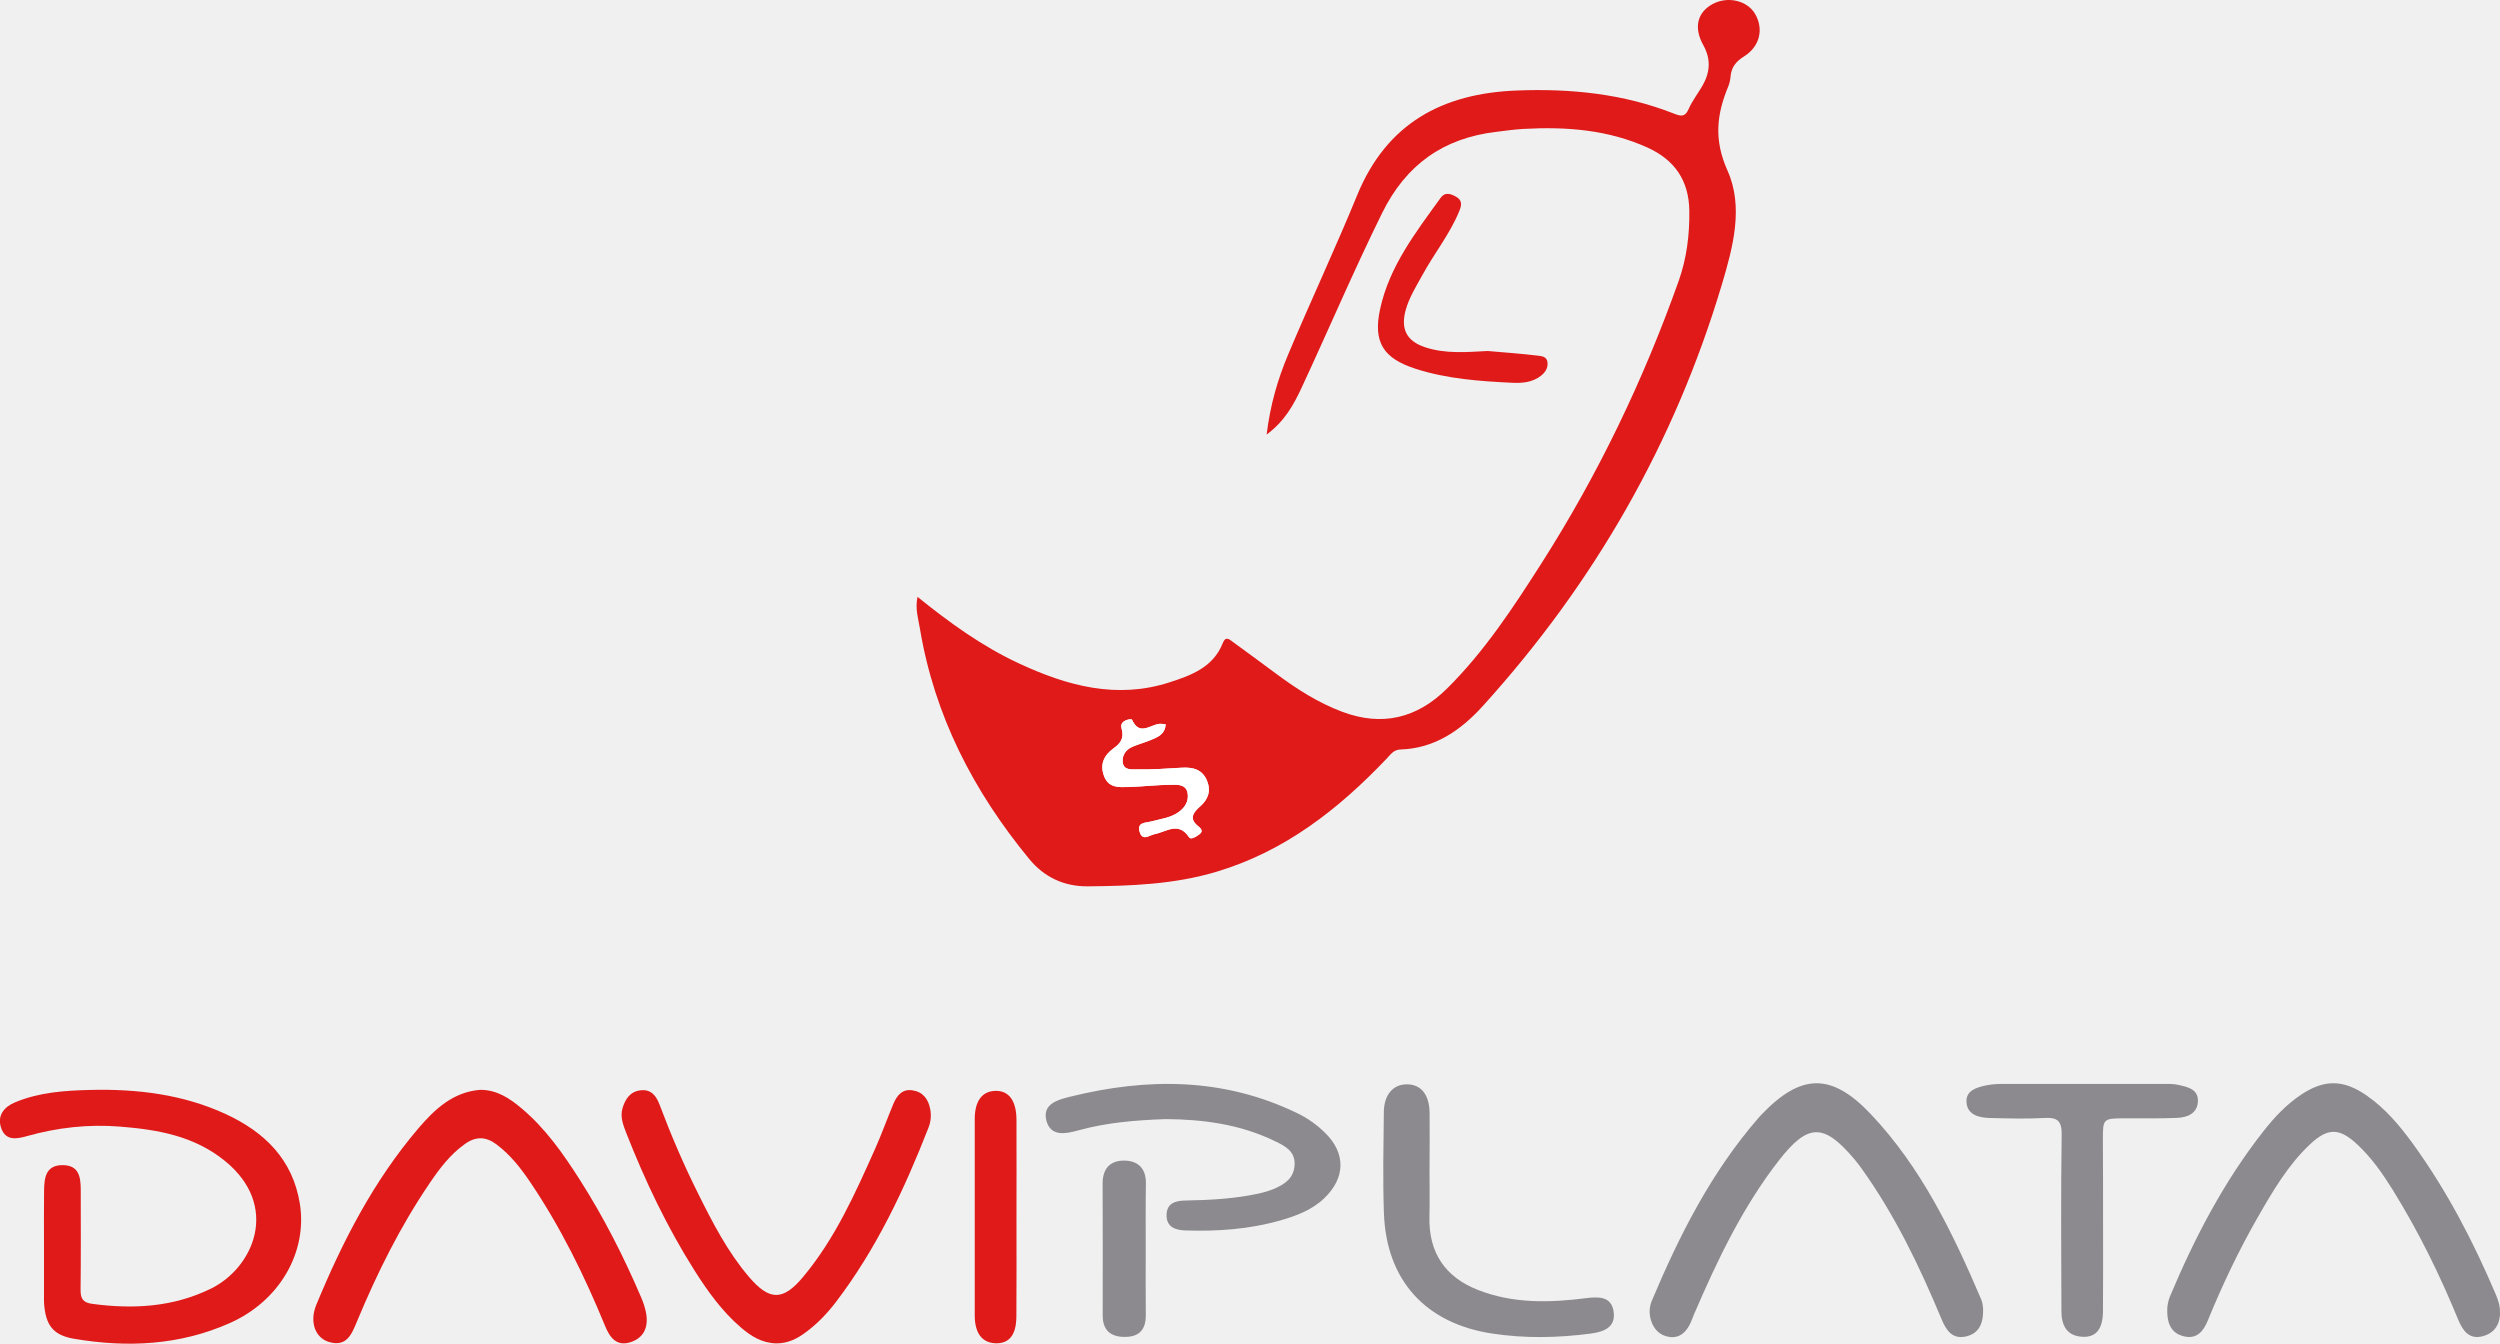
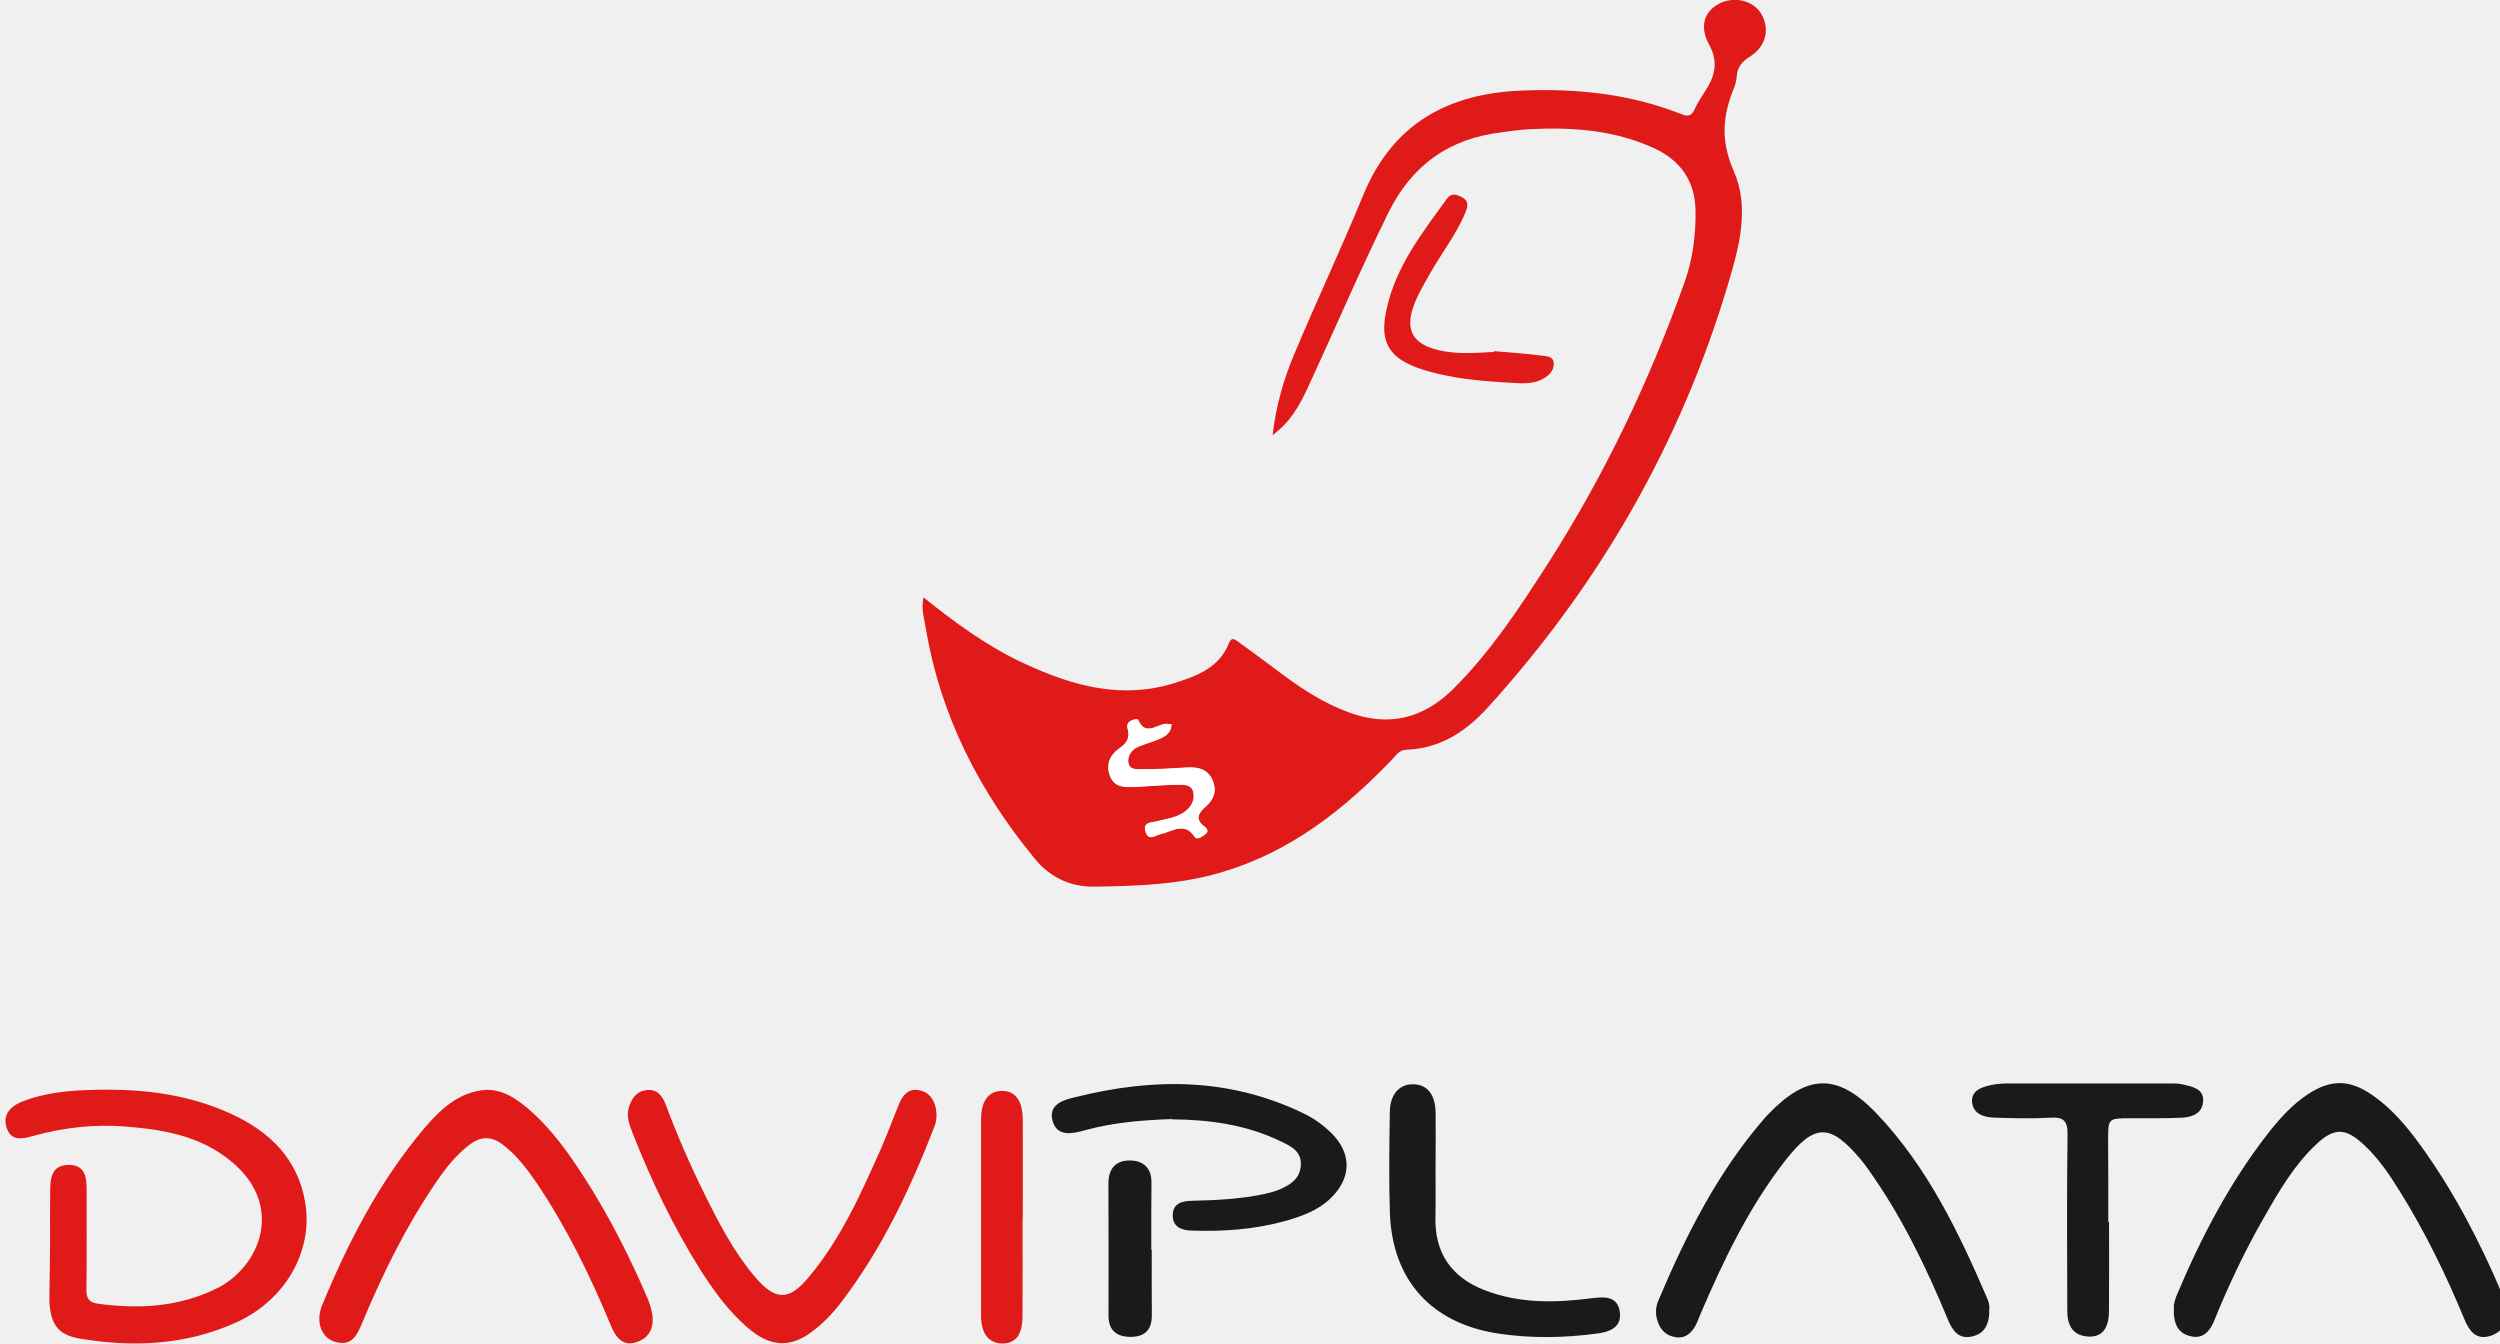
- <svg xmlns="http://www.w3.org/2000/svg" height="60" viewBox="5.88 9.87 12.995 7.301" width="111.638" version="1.1" id="svg16">
+ <svg xmlns="http://www.w3.org/2000/svg" height="45" viewBox="5.88 9.87 9.746 5.476" width="83.728" version="1.1" id="svg16">
  <defs id="defs20" />
-   <g id="g336" transform="matrix(0.04675911,0,0,0.04675911,5.293606,9.386464)">
-     <path d="m 153.43,60.84 c 0.42,-3.45 1.29,-6.41 2.48,-9.25 2.61,-6.21 5.48,-12.32 8.04,-18.56 3.42,-8.35 9.89,-11.83 18.52,-12.17 6.29,-0.25 12.44,0.37 18.34,2.7 0.79,0.31 1.26,0.38 1.66,-0.55 0.42,-0.96 1.09,-1.81 1.62,-2.73 0.87,-1.54 1,-3.06 0.08,-4.7 -1.14,-2.05 -0.68,-3.81 1.09,-4.77 1.74,-0.94 4.01,-0.42 4.93,1.14 1.03,1.76 0.57,3.8 -1.3,4.96 -0.93,0.58 -1.46,1.26 -1.55,2.33 -0.03,0.39 -0.12,0.8 -0.27,1.16 -1.35,3.25 -1.68,6.2 -0.08,9.77 1.89,4.22 0.64,8.89 -0.66,13.24 -5.51,18.45 -14.87,34.74 -27.79,48.99 -2.55,2.81 -5.58,4.92 -9.58,5.04 -0.79,0.03 -1.14,0.6 -1.58,1.06 -5.6,5.88 -11.84,10.78 -19.79,13.15 -4.89,1.46 -9.92,1.65 -14.96,1.69 -2.74,0.02 -5.04,-1.05 -6.79,-3.18 -6.47,-7.86 -11.01,-16.64 -12.7,-26.77 -0.19,-1.14 -0.57,-2.29 -0.28,-3.69 3.74,3.02 7.53,5.76 11.8,7.74 5.6,2.61 11.36,4.18 17.5,2.19 2.51,-0.81 5.07,-1.75 6.17,-4.55 0.34,-0.87 0.78,-0.43 1.18,-0.14 1.72,1.24 3.42,2.51 5.13,3.77 2.35,1.74 4.79,3.3 7.56,4.34 4.67,1.76 8.72,0.75 12.2,-2.7 4.36,-4.32 7.71,-9.44 10.99,-14.58 6.57,-10.3 11.83,-21.26 15.92,-32.77 0.94,-2.64 1.28,-5.4 1.24,-8.21 -0.06,-3.49 -1.72,-5.88 -4.86,-7.3 -4.59,-2.08 -9.45,-2.44 -14.39,-2.17 -1.06,0.06 -2.11,0.21 -3.16,0.34 -6.14,0.72 -10.51,3.8 -13.28,9.42 -3.31,6.71 -6.23,13.58 -9.38,20.35 -0.93,1.99 -1.97,3.87 -4.05,5.41 z M 141.7,94.51 c -0.27,-0.02 -0.53,-0.08 -0.78,-0.05 -1.08,0.15 -2.3,1.4 -3.13,-0.49 -0.07,-0.15 -1.51,0.03 -1.22,1.01 0.33,1.13 -0.1,1.72 -0.93,2.32 -1.12,0.81 -1.64,1.89 -1.08,3.28 0.54,1.36 1.75,1.25 2.86,1.21 1.65,-0.05 3.29,-0.24 4.94,-0.26 0.74,-0.01 1.72,-0.06 1.89,1 0.14,0.92 -0.32,1.67 -1.08,2.2 -0.95,0.66 -2.09,0.78 -3.17,1.07 -0.64,0.17 -1.65,0.06 -1.33,1.19 0.33,1.15 1.14,0.4 1.74,0.28 1.37,-0.26 2.78,-1.51 4.01,0.37 0.22,0.34 0.87,-0.1 1.22,-0.37 0.48,-0.36 0.14,-0.69 -0.18,-0.94 -1.11,-0.88 -0.51,-1.62 0.23,-2.27 0.96,-0.84 1.3,-1.83 0.81,-3.01 -0.54,-1.31 -1.65,-1.58 -2.94,-1.5 -1.71,0.1 -3.43,0.23 -5.14,0.19 -0.61,-0.01 -1.63,0.18 -1.72,-0.88 -0.06,-0.78 0.38,-1.41 1.11,-1.73 0.66,-0.29 1.37,-0.48 2.04,-0.75 0.84,-0.34 1.76,-0.64 1.85,-1.87 z M 11.35,155.05 c 0,-2.12 -0.02,-4.24 0.01,-6.37 0.02,-1.45 0.18,-2.93 2.13,-2.94 1.95,-0.01 2.13,1.41 2.13,2.91 0,3.85 0.03,7.69 -0.02,11.54 -0.01,1.04 0.25,1.52 1.36,1.67 4.76,0.64 9.39,0.38 13.77,-1.76 5.01,-2.45 8.06,-9.62 1.67,-14.83 -3.6,-2.94 -7.85,-3.66 -12.24,-4.01 -3.66,-0.29 -7.27,0.11 -10.8,1.11 -1.24,0.35 -2.47,0.55 -2.99,-0.95 -0.49,-1.44 0.34,-2.45 1.62,-2.98 2.8,-1.17 5.78,-1.37 8.77,-1.44 5.42,-0.13 10.73,0.51 15.7,2.8 4.51,2.08 7.79,5.27 8.62,10.4 0.91,5.66 -2.36,11.32 -8.11,13.88 -5.82,2.6 -11.93,2.89 -18.12,1.84 -2.46,-0.42 -3.31,-1.59 -3.49,-4.11 -0.01,-0.13 -0.01,-0.27 -0.01,-0.4 z m 50.69,-18.06 c 1.96,-0.01 3.44,1 4.82,2.16 2.77,2.33 4.82,5.26 6.75,8.28 2.78,4.36 5.11,8.94 7.14,13.69 0.26,0.6 0.47,1.24 0.58,1.88 0.26,1.55 -0.25,2.8 -1.81,3.31 -1.65,0.54 -2.43,-0.57 -2.97,-1.89 -2.39,-5.82 -5.15,-11.45 -8.68,-16.68 -1.11,-1.65 -2.33,-3.21 -3.95,-4.42 -1.22,-0.91 -2.39,-0.94 -3.64,-0.05 -1.71,1.21 -2.95,2.85 -4.1,4.55 -3.44,5.05 -6.13,10.49 -8.47,16.11 -0.6,1.45 -1.19,2.97 -3.24,2.36 -1.61,-0.48 -2.29,-2.34 -1.48,-4.31 3.04,-7.36 6.66,-14.41 11.87,-20.52 1.9,-2.22 4.02,-4.22 7.18,-4.47 z" fill="#e01a19" id="path2" />
-     <path d="m 236.69,162.37 c 0.06,1.82 -0.51,2.97 -2.05,3.29 -1.56,0.32 -2.25,-0.76 -2.77,-2 -2.55,-6.12 -5.41,-12.09 -9.29,-17.51 -0.27,-0.38 -0.55,-0.75 -0.85,-1.1 -3.53,-4.19 -5.37,-4.2 -8.73,0.09 -4.23,5.43 -7.17,11.58 -9.87,17.86 -0.18,0.43 -0.33,0.87 -0.54,1.28 -0.5,0.95 -1.22,1.59 -2.38,1.42 -1.1,-0.16 -1.77,-0.88 -2.1,-1.88 -0.25,-0.77 -0.23,-1.57 0.09,-2.34 3.2,-7.6 6.9,-14.91 12.36,-21.2 0.13,-0.15 0.26,-0.3 0.4,-0.44 4.57,-4.76 8.09,-4.86 12.65,-0.06 5.89,6.21 9.54,13.8 12.86,21.56 0.18,0.4 0.19,0.89 0.22,1.03 z m 21.42,-0.23 c 0.01,-0.04 0.08,-0.65 0.31,-1.18 2.86,-6.8 6.25,-13.31 10.83,-19.14 1.27,-1.62 2.68,-3.13 4.41,-4.28 2.69,-1.79 4.9,-1.75 7.56,0.08 2.22,1.53 3.92,3.57 5.48,5.72 3.9,5.4 6.95,11.27 9.55,17.38 0.23,0.54 0.44,1.13 0.49,1.7 0.14,1.56 -0.43,2.8 -2.02,3.21 -1.54,0.39 -2.28,-0.64 -2.81,-1.91 -2.14,-5.22 -4.62,-10.27 -7.59,-15.06 -1.19,-1.92 -2.48,-3.77 -4.14,-5.32 -2.07,-1.93 -3.41,-1.98 -5.49,-0.03 -2.59,2.44 -4.36,5.49 -6.11,8.54 -2.21,3.86 -4.11,7.86 -5.79,11.98 -0.49,1.19 -1.25,2.14 -2.69,1.82 -1.51,-0.33 -2.13,-1.44 -1.99,-3.51 z" fill="#8c8a8e" id="path4" />
-     <path d="m 96.41,166.45 c -1.62,-0.04 -2.9,-0.83 -4.08,-1.85 -2.19,-1.88 -3.85,-4.2 -5.38,-6.61 -3.19,-5.05 -5.75,-10.42 -7.93,-15.97 -0.36,-0.93 -0.74,-1.88 -0.44,-2.9 0.32,-1.06 0.88,-1.95 2.13,-2.08 1.22,-0.12 1.79,0.66 2.17,1.66 1.33,3.53 2.81,7 4.5,10.37 1.68,3.38 3.41,6.74 5.88,9.64 2.37,2.78 3.94,2.84 6.27,0.06 3.75,-4.47 6.09,-9.75 8.44,-15.01 0.75,-1.69 1.37,-3.44 2.09,-5.15 0.41,-0.97 1.03,-1.76 2.24,-1.56 1.2,0.19 1.81,1.02 2.03,2.15 0.14,0.72 0.09,1.45 -0.18,2.15 -2.8,7.17 -6.06,14.11 -10.76,20.28 -1.01,1.32 -2.15,2.53 -3.5,3.52 -1.03,0.78 -2.15,1.33 -3.48,1.3 z" fill="#e01a19" id="path6" />
-     <path d="m 141.71,140.39 c -3.67,0.13 -6.88,0.42 -10.05,1.28 -1.4,0.38 -3.35,0.9 -3.84,-1.17 -0.44,-1.87 1.33,-2.36 2.76,-2.71 9,-2.23 17.84,-2.23 26.39,1.9 1.21,0.58 2.29,1.35 3.24,2.28 2.45,2.39 2.39,5.27 -0.11,7.64 -1.44,1.37 -3.25,2.03 -5.1,2.56 -3.61,1.03 -7.3,1.28 -11.03,1.16 -1.15,-0.04 -2.18,-0.4 -2.17,-1.78 0.01,-1.41 1.06,-1.68 2.21,-1.7 2.85,-0.05 5.7,-0.2 8.5,-0.81 0.58,-0.13 1.16,-0.29 1.71,-0.52 1.26,-0.53 2.38,-1.22 2.46,-2.81 0.08,-1.59 -1.11,-2.19 -2.23,-2.73 -4.16,-2.05 -8.62,-2.56 -12.74,-2.59 z m 30.65,5.85 c 0,1.86 0.03,3.71 -0.01,5.57 -0.08,4.09 1.81,6.93 5.63,8.43 4.08,1.6 8.3,1.5 12.54,0.96 1.53,-0.19 2.99,-0.22 3.24,1.6 0.24,1.78 -1.12,2.31 -2.65,2.51 -3.83,0.51 -7.65,0.58 -11.48,0 -7.72,-1.18 -12.29,-6.16 -12.57,-13.99 -0.14,-3.9 -0.05,-7.82 -0.01,-11.73 0.02,-2.06 1.09,-3.26 2.72,-3.24 1.62,0.02 2.57,1.2 2.6,3.33 0.02,2.19 0,4.38 -0.01,6.56 z m 78.27,6.13 c 0,3.45 0.02,6.9 -0.01,10.34 -0.01,2.06 -0.79,3.05 -2.36,2.98 -1.87,-0.09 -2.47,-1.36 -2.47,-2.98 -0.02,-6.83 -0.07,-13.66 0.03,-20.49 0.02,-1.61 -0.47,-2.05 -2.01,-1.96 -2.12,0.12 -4.24,0.05 -6.37,0 -1.26,-0.03 -2.58,-0.38 -2.68,-1.82 -0.1,-1.39 1.21,-1.75 2.34,-1.98 0.64,-0.13 1.31,-0.16 1.97,-0.16 6.17,-0.01 12.34,-0.01 18.51,0 0.6,0 1.21,-0.02 1.78,0.11 1.1,0.25 2.4,0.5 2.29,1.99 -0.1,1.36 -1.25,1.81 -2.45,1.85 -1.99,0.08 -3.98,0.05 -5.97,0.05 -2.62,0.01 -2.62,0 -2.62,2.53 0.02,3.18 0.02,6.36 0.02,9.54 z" fill="#8c8a8e" id="path8" />
-     <path d="m 124.36,151.99 c 0,3.77 0.02,7.54 -0.01,11.31 -0.01,2.17 -0.83,3.19 -2.42,3.14 -1.55,-0.05 -2.42,-1.16 -2.42,-3.23 -0.01,-7.61 -0.01,-15.22 0,-22.83 0,-2.09 0.86,-3.23 2.38,-3.27 1.57,-0.05 2.46,1.12 2.47,3.36 0.02,3.84 0,7.68 0,11.52 z M 179.12,51.13 c 1.91,0.17 3.82,0.3 5.73,0.53 0.46,0.06 1.15,0.07 1.22,0.79 0.07,0.64 -0.25,1.15 -0.74,1.54 -1,0.81 -2.26,0.89 -3.41,0.83 -3.77,-0.18 -7.54,-0.45 -11.17,-1.62 -3.77,-1.21 -4.96,-3.1 -4.14,-6.91 1.07,-4.99 4.15,-8.95 7.05,-12.97 0.5,-0.7 1.17,-0.46 1.78,-0.12 0.74,0.41 0.67,0.98 0.37,1.69 -1.09,2.65 -2.9,4.89 -4.26,7.38 -0.73,1.33 -1.55,2.62 -1.96,4.1 -0.6,2.19 0.09,3.6 2.24,4.32 2.37,0.79 4.84,0.57 7.29,0.44 z" fill="#e01a19" id="path10" />
-     <path d="m 139.38,155.61 c 0,2.52 -0.02,5.04 0.01,7.56 0.01,1.62 -0.72,2.51 -2.36,2.53 -1.67,0.03 -2.65,-0.72 -2.65,-2.48 0,-5.11 0.02,-10.21 -0.01,-15.32 -0.01,-1.73 0.85,-2.69 2.48,-2.69 1.61,0 2.57,0.89 2.55,2.64 -0.04,2.58 -0.02,5.17 -0.02,7.76 z" fill="#8c8a8e" id="path12" />
-     <path d="m 141.7,94.51 c -0.08,1.22 -1,1.53 -1.85,1.88 -0.67,0.27 -1.38,0.46 -2.04,0.75 -0.72,0.32 -1.17,0.95 -1.11,1.73 0.09,1.07 1.11,0.87 1.72,0.88 1.71,0.04 3.43,-0.09 5.14,-0.19 1.29,-0.07 2.4,0.19 2.94,1.5 0.48,1.18 0.15,2.17 -0.81,3.01 -0.74,0.65 -1.34,1.39 -0.23,2.27 0.32,0.25 0.65,0.58 0.18,0.94 -0.35,0.26 -1,0.7 -1.22,0.37 -1.23,-1.88 -2.64,-0.63 -4.01,-0.37 -0.6,0.12 -1.41,0.87 -1.74,-0.28 -0.32,-1.13 0.69,-1.02 1.33,-1.19 1.08,-0.29 2.22,-0.41 3.17,-1.07 0.76,-0.53 1.23,-1.27 1.08,-2.2 -0.17,-1.06 -1.15,-1.01 -1.89,-1 -1.65,0.01 -3.29,0.21 -4.94,0.26 -1.11,0.03 -2.32,0.14 -2.86,-1.21 -0.56,-1.39 -0.04,-2.47 1.08,-3.28 0.83,-0.6 1.26,-1.19 0.93,-2.32 -0.28,-0.98 1.16,-1.16 1.22,-1.01 0.84,1.88 2.06,0.63 3.13,0.49 0.25,-0.04 0.5,0.02 0.78,0.04 z" fill="#ffffff" id="path14" />
+   <g id="g8285" transform="matrix(1.124997,0,0,1.124997,-0.7657302,-1.233705)">
+     <path d="m 10.321,11.444 c 0.013,-0.108 0.04,-0.2 0.077,-0.288 0.081,-0.194 0.171,-0.384 0.251,-0.579 0.107,-0.26 0.308,-0.369 0.577,-0.379 0.196,-0.008 0.388,0.012 0.572,0.084 0.025,0.01 0.039,0.012 0.052,-0.017 0.013,-0.03 0.034,-0.056 0.05,-0.085 0.027,-0.048 0.031,-0.095 0.003,-0.147 -0.036,-0.064 -0.021,-0.119 0.034,-0.149 0.054,-0.029 0.125,-0.013 0.154,0.036 0.032,0.055 0.018,0.118 -0.041,0.155 -0.029,0.018 -0.046,0.039 -0.048,0.073 -9.36e-4,0.012 -0.004,0.025 -0.008,0.036 -0.042,0.101 -0.052,0.193 -0.003,0.305 0.059,0.132 0.02,0.277 -0.021,0.413 -0.172,0.575 -0.464,1.083 -0.866,1.527 -0.079,0.088 -0.174,0.153 -0.299,0.157 -0.025,9.36e-4 -0.036,0.019 -0.049,0.033 -0.175,0.183 -0.369,0.336 -0.617,0.41 -0.152,0.046 -0.309,0.051 -0.466,0.053 -0.085,6.24e-4 -0.157,-0.033 -0.212,-0.099 -0.202,-0.245 -0.343,-0.519 -0.396,-0.834 -0.006,-0.036 -0.018,-0.071 -0.009,-0.115 0.117,0.094 0.235,0.18 0.368,0.241 0.175,0.081 0.354,0.13 0.546,0.068 0.078,-0.025 0.158,-0.055 0.192,-0.142 0.011,-0.027 0.024,-0.013 0.037,-0.004 0.054,0.039 0.107,0.078 0.16,0.118 0.073,0.054 0.149,0.103 0.236,0.135 0.146,0.055 0.272,0.023 0.38,-0.084 0.136,-0.135 0.24,-0.294 0.343,-0.454 0.205,-0.321 0.369,-0.663 0.496,-1.022 0.029,-0.082 0.04,-0.168 0.039,-0.256 -0.002,-0.109 -0.054,-0.183 -0.152,-0.228 -0.143,-0.065 -0.295,-0.076 -0.449,-0.068 -0.033,0.002 -0.066,0.006 -0.099,0.011 -0.191,0.022 -0.328,0.118 -0.414,0.294 -0.103,0.209 -0.194,0.423 -0.292,0.634 -0.029,0.062 -0.061,0.121 -0.126,0.169 z m -0.366,1.05 c -0.008,-6.24e-4 -0.017,-0.003 -0.024,-0.002 -0.034,0.005 -0.072,0.044 -0.098,-0.015 -0.002,-0.005 -0.047,9.36e-4 -0.038,0.031 0.01,0.035 -0.003,0.054 -0.029,0.072 -0.035,0.025 -0.051,0.059 -0.034,0.102 0.017,0.042 0.055,0.039 0.089,0.038 0.051,-0.002 0.103,-0.007 0.154,-0.008 0.023,-3.12e-4 0.054,-0.002 0.059,0.031 0.004,0.029 -0.01,0.052 -0.034,0.069 -0.03,0.021 -0.065,0.024 -0.099,0.033 -0.02,0.005 -0.051,0.002 -0.041,0.037 0.01,0.036 0.036,0.013 0.054,0.009 0.043,-0.008 0.087,-0.047 0.125,0.012 0.007,0.011 0.027,-0.003 0.038,-0.012 0.015,-0.011 0.004,-0.022 -0.006,-0.029 -0.035,-0.027 -0.016,-0.05 0.007,-0.071 0.03,-0.026 0.041,-0.057 0.025,-0.094 -0.017,-0.041 -0.051,-0.049 -0.092,-0.047 -0.053,0.003 -0.107,0.007 -0.16,0.006 -0.019,-3.12e-4 -0.051,0.006 -0.054,-0.027 -0.002,-0.024 0.012,-0.044 0.035,-0.054 0.021,-0.009 0.043,-0.015 0.064,-0.023 0.026,-0.011 0.055,-0.02 0.058,-0.058 z m -4.063,1.887 c 0,-0.066 -6.235e-4,-0.132 3.117e-4,-0.199 6.235e-4,-0.045 0.006,-0.091 0.066,-0.092 0.061,-3.11e-4 0.066,0.044 0.066,0.091 0,0.12 9.352e-4,0.24 -6.235e-4,0.36 -3.117e-4,0.032 0.008,0.047 0.042,0.052 0.148,0.02 0.293,0.012 0.429,-0.055 0.156,-0.076 0.251,-0.3 0.052,-0.462 -0.112,-0.092 -0.245,-0.114 -0.382,-0.125 -0.114,-0.009 -0.227,0.004 -0.337,0.035 -0.039,0.011 -0.077,0.017 -0.093,-0.03 -0.015,-0.045 0.011,-0.076 0.051,-0.093 0.087,-0.036 0.18,-0.043 0.273,-0.045 0.169,-0.004 0.334,0.016 0.489,0.087 0.141,0.065 0.243,0.164 0.269,0.324 0.028,0.176 -0.074,0.353 -0.253,0.433 -0.181,0.081 -0.372,0.09 -0.565,0.057 -0.077,-0.013 -0.103,-0.05 -0.109,-0.128 -3.117e-4,-0.004 -3.117e-4,-0.008 -3.117e-4,-0.013 z m 1.58,-0.563 c 0.061,-3.11e-4 0.107,0.031 0.15,0.067 0.086,0.073 0.15,0.164 0.21,0.258 0.087,0.136 0.159,0.279 0.223,0.427 0.008,0.019 0.015,0.039 0.018,0.059 0.008,0.048 -0.008,0.087 -0.056,0.103 -0.051,0.017 -0.076,-0.018 -0.093,-0.059 -0.075,-0.181 -0.161,-0.357 -0.271,-0.52 -0.035,-0.051 -0.073,-0.1 -0.123,-0.138 -0.038,-0.028 -0.075,-0.029 -0.113,-0.002 -0.053,0.038 -0.092,0.089 -0.128,0.142 -0.107,0.157 -0.191,0.327 -0.264,0.502 -0.019,0.045 -0.037,0.093 -0.101,0.074 -0.05,-0.015 -0.071,-0.073 -0.046,-0.134 0.095,-0.229 0.208,-0.449 0.37,-0.64 0.059,-0.069 0.125,-0.132 0.224,-0.139 z" fill="#e01a19" id="path2" style="stroke-width:0.031" />
+     <path d="m 12.917,14.609 c 0.002,0.057 -0.016,0.093 -0.064,0.103 -0.049,0.01 -0.07,-0.024 -0.086,-0.062 -0.079,-0.191 -0.169,-0.377 -0.29,-0.546 -0.008,-0.012 -0.017,-0.023 -0.026,-0.034 -0.11,-0.131 -0.167,-0.131 -0.272,0.003 -0.132,0.169 -0.224,0.361 -0.308,0.557 -0.006,0.013 -0.01,0.027 -0.017,0.04 -0.016,0.03 -0.038,0.05 -0.074,0.044 -0.034,-0.005 -0.055,-0.027 -0.065,-0.059 -0.008,-0.024 -0.007,-0.049 0.003,-0.073 0.1,-0.237 0.215,-0.465 0.385,-0.661 0.004,-0.005 0.008,-0.009 0.013,-0.014 0.142,-0.148 0.252,-0.151 0.394,-0.002 0.184,0.194 0.297,0.43 0.401,0.672 0.006,0.013 0.006,0.028 0.007,0.032 z m 0.668,-0.007 c 3.1e-4,-0.001 0.003,-0.02 0.01,-0.037 0.089,-0.212 0.195,-0.415 0.338,-0.597 0.04,-0.05 0.084,-0.098 0.137,-0.133 0.084,-0.056 0.153,-0.055 0.236,0.003 0.069,0.048 0.122,0.111 0.171,0.178 0.122,0.168 0.217,0.351 0.298,0.542 0.007,0.017 0.014,0.035 0.015,0.053 0.004,0.049 -0.013,0.087 -0.063,0.1 -0.048,0.012 -0.071,-0.02 -0.088,-0.06 -0.067,-0.163 -0.144,-0.32 -0.237,-0.469 -0.037,-0.06 -0.077,-0.118 -0.129,-0.166 -0.065,-0.06 -0.106,-0.062 -0.171,-9.35e-4 -0.081,0.076 -0.136,0.171 -0.19,0.266 -0.069,0.12 -0.128,0.245 -0.18,0.373 -0.015,0.037 -0.039,0.067 -0.084,0.057 -0.047,-0.01 -0.066,-0.045 -0.062,-0.109 z" fill="#8c8a8e" id="path4" style="fill:#1a1a1a;stroke-width:0.031" />
+     <path d="m 8.544,14.736 c -0.051,-0.001 -0.09,-0.026 -0.127,-0.058 -0.068,-0.059 -0.12,-0.131 -0.168,-0.206 -0.099,-0.157 -0.179,-0.325 -0.247,-0.498 -0.011,-0.029 -0.023,-0.059 -0.014,-0.09 0.01,-0.033 0.027,-0.061 0.066,-0.065 0.038,-0.004 0.056,0.021 0.068,0.052 0.041,0.11 0.088,0.218 0.14,0.323 0.052,0.105 0.106,0.21 0.183,0.301 0.074,0.087 0.123,0.089 0.195,0.002 0.117,-0.139 0.19,-0.304 0.263,-0.468 0.023,-0.053 0.043,-0.107 0.065,-0.161 0.013,-0.03 0.032,-0.055 0.07,-0.049 0.037,0.006 0.056,0.032 0.063,0.067 0.004,0.022 0.003,0.045 -0.006,0.067 -0.087,0.224 -0.189,0.44 -0.335,0.632 -0.031,0.041 -0.067,0.079 -0.109,0.11 -0.032,0.024 -0.067,0.041 -0.108,0.041 z" fill="#e01a19" id="path6" style="stroke-width:0.031" />
+     <path d="m 9.956,13.924 c -0.114,0.004 -0.214,0.013 -0.313,0.04 -0.044,0.012 -0.104,0.028 -0.12,-0.036 -0.014,-0.058 0.041,-0.074 0.086,-0.084 0.281,-0.07 0.556,-0.07 0.823,0.059 0.038,0.018 0.071,0.042 0.101,0.071 0.076,0.075 0.074,0.164 -0.003,0.238 -0.045,0.043 -0.101,0.063 -0.159,0.08 -0.113,0.032 -0.228,0.04 -0.344,0.036 -0.036,-0.001 -0.068,-0.013 -0.068,-0.055 3.117e-4,-0.044 0.033,-0.052 0.069,-0.053 0.089,-0.002 0.178,-0.006 0.265,-0.025 0.018,-0.004 0.036,-0.009 0.053,-0.016 0.039,-0.017 0.074,-0.038 0.077,-0.088 0.003,-0.05 -0.035,-0.068 -0.07,-0.085 -0.13,-0.064 -0.269,-0.08 -0.397,-0.081 z m 0.955,0.182 c 0,0.058 9.35e-4,0.116 -3.12e-4,0.174 -0.003,0.127 0.056,0.216 0.176,0.263 0.127,0.05 0.259,0.047 0.391,0.03 0.048,-0.006 0.093,-0.007 0.101,0.05 0.007,0.055 -0.035,0.072 -0.083,0.078 -0.119,0.016 -0.238,0.018 -0.358,0 -0.241,-0.037 -0.383,-0.192 -0.392,-0.436 -0.004,-0.122 -0.002,-0.244 -3.12e-4,-0.366 6.24e-4,-0.064 0.034,-0.102 0.085,-0.101 0.051,6.24e-4 0.08,0.037 0.081,0.104 6.24e-4,0.068 0,0.137 -3.12e-4,0.204 z m 2.44,0.191 c 0,0.108 6.23e-4,0.215 -3.12e-4,0.322 -3.12e-4,0.064 -0.025,0.095 -0.074,0.093 -0.058,-0.003 -0.077,-0.042 -0.077,-0.093 -6.23e-4,-0.213 -0.002,-0.426 9.36e-4,-0.639 6.22e-4,-0.05 -0.015,-0.064 -0.063,-0.061 -0.066,0.004 -0.132,0.002 -0.199,0 -0.039,-9.34e-4 -0.08,-0.012 -0.084,-0.057 -0.003,-0.043 0.038,-0.055 0.073,-0.062 0.02,-0.004 0.041,-0.005 0.061,-0.005 0.192,-3.1e-4 0.385,-3.1e-4 0.577,0 0.019,0 0.038,-6.22e-4 0.055,0.004 0.034,0.008 0.075,0.016 0.071,0.062 -0.003,0.042 -0.039,0.056 -0.076,0.058 -0.062,0.003 -0.124,0.002 -0.186,0.002 -0.082,3.11e-4 -0.082,0 -0.082,0.079 6.24e-4,0.099 6.24e-4,0.198 6.24e-4,0.297 z" fill="#8c8a8e" id="path8" style="fill:#1a1a1a;stroke-width:0.031" />
+     <path d="m 9.415,14.286 c 0,0.118 6.234e-4,0.235 -3.118e-4,0.353 -3.117e-4,0.068 -0.026,0.099 -0.075,0.098 -0.048,-0.002 -0.075,-0.036 -0.075,-0.101 -3.118e-4,-0.237 -3.118e-4,-0.474 0,-0.712 0,-0.065 0.027,-0.101 0.074,-0.102 0.049,-0.002 0.077,0.035 0.077,0.105 6.234e-4,0.12 0,0.239 0,0.359 z m 1.707,-3.144 c 0.06,0.005 0.119,0.009 0.179,0.017 0.014,0.002 0.036,0.002 0.038,0.025 0.002,0.02 -0.008,0.036 -0.023,0.048 -0.031,0.025 -0.07,0.028 -0.106,0.026 -0.118,-0.006 -0.235,-0.014 -0.348,-0.05 -0.118,-0.038 -0.155,-0.097 -0.129,-0.215 0.033,-0.156 0.129,-0.279 0.22,-0.404 0.016,-0.022 0.036,-0.014 0.055,-0.004 0.023,0.013 0.021,0.031 0.012,0.053 -0.034,0.083 -0.09,0.152 -0.133,0.23 -0.023,0.041 -0.048,0.082 -0.061,0.128 -0.019,0.068 0.003,0.112 0.07,0.135 0.074,0.025 0.151,0.018 0.227,0.014 z" fill="#e01a19" id="path10" style="stroke-width:0.031" />
+     <path d="m 9.883,14.398 c 0,0.079 -6.234e-4,0.157 3.118e-4,0.236 3.117e-4,0.05 -0.022,0.078 -0.074,0.079 -0.052,9.36e-4 -0.083,-0.022 -0.083,-0.077 0,-0.159 6.235e-4,-0.318 -3.117e-4,-0.478 -3.117e-4,-0.054 0.026,-0.084 0.077,-0.084 0.05,0 0.08,0.028 0.079,0.082 -0.001,0.08 -6.235e-4,0.161 -6.231e-4,0.242 z" fill="#8c8a8e" id="path12" style="fill:#1a1a1a;stroke-width:0.031" />
+     <path d="m 9.955,12.494 c -0.002,0.038 -0.031,0.048 -0.058,0.059 -0.021,0.008 -0.043,0.014 -0.064,0.023 -0.022,0.01 -0.036,0.03 -0.035,0.054 0.003,0.033 0.035,0.027 0.054,0.027 0.053,0.001 0.107,-0.003 0.16,-0.006 0.04,-0.002 0.075,0.006 0.092,0.047 0.015,0.037 0.005,0.068 -0.025,0.094 -0.023,0.02 -0.042,0.043 -0.007,0.071 0.01,0.008 0.02,0.018 0.006,0.029 -0.011,0.008 -0.031,0.022 -0.038,0.011 -0.038,-0.059 -0.082,-0.02 -0.125,-0.011 -0.019,0.004 -0.044,0.027 -0.054,-0.009 -0.01,-0.035 0.022,-0.032 0.041,-0.037 0.034,-0.009 0.069,-0.013 0.099,-0.033 0.024,-0.017 0.038,-0.04 0.034,-0.069 -0.005,-0.033 -0.036,-0.031 -0.059,-0.031 -0.051,3.12e-4 -0.103,0.006 -0.154,0.008 -0.035,9.34e-4 -0.072,0.004 -0.089,-0.038 -0.017,-0.043 -0.001,-0.077 0.034,-0.102 0.026,-0.019 0.039,-0.037 0.029,-0.072 -0.009,-0.031 0.036,-0.036 0.038,-0.031 0.026,0.059 0.064,0.02 0.098,0.015 0.008,-0.001 0.016,6.23e-4 0.024,0.001 z" fill="#ffffff" id="path14" style="stroke-width:0.031" />
  </g>
</svg>
